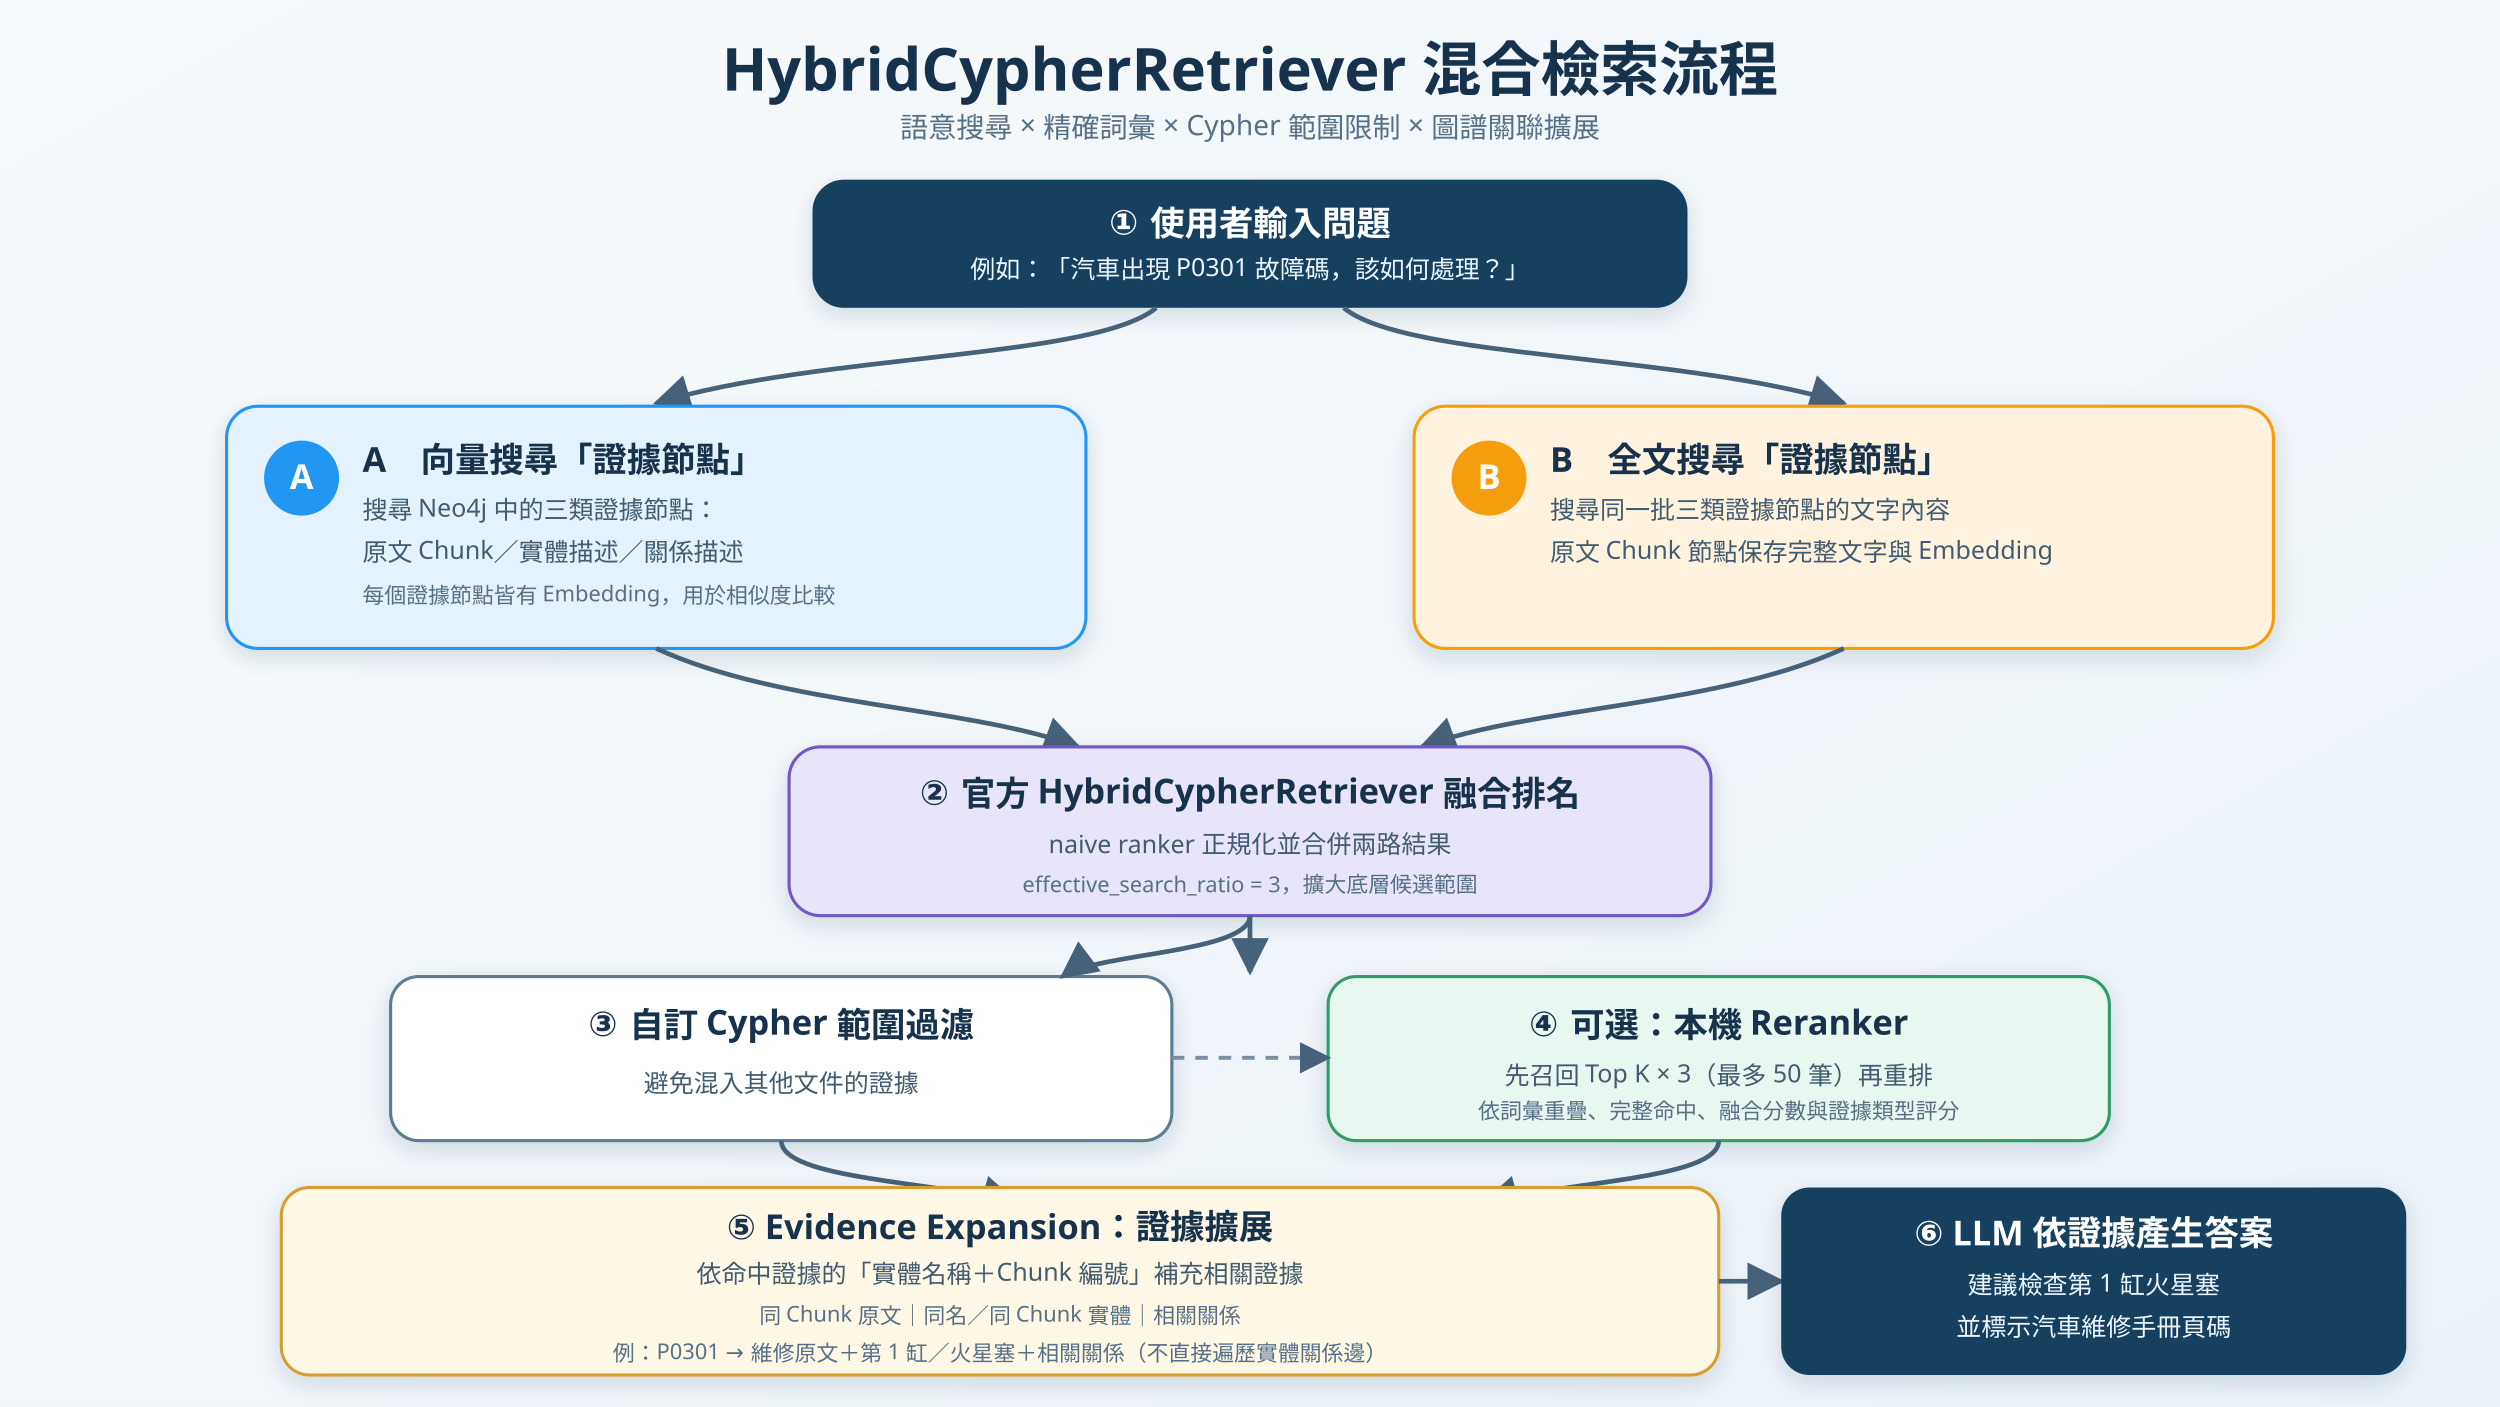
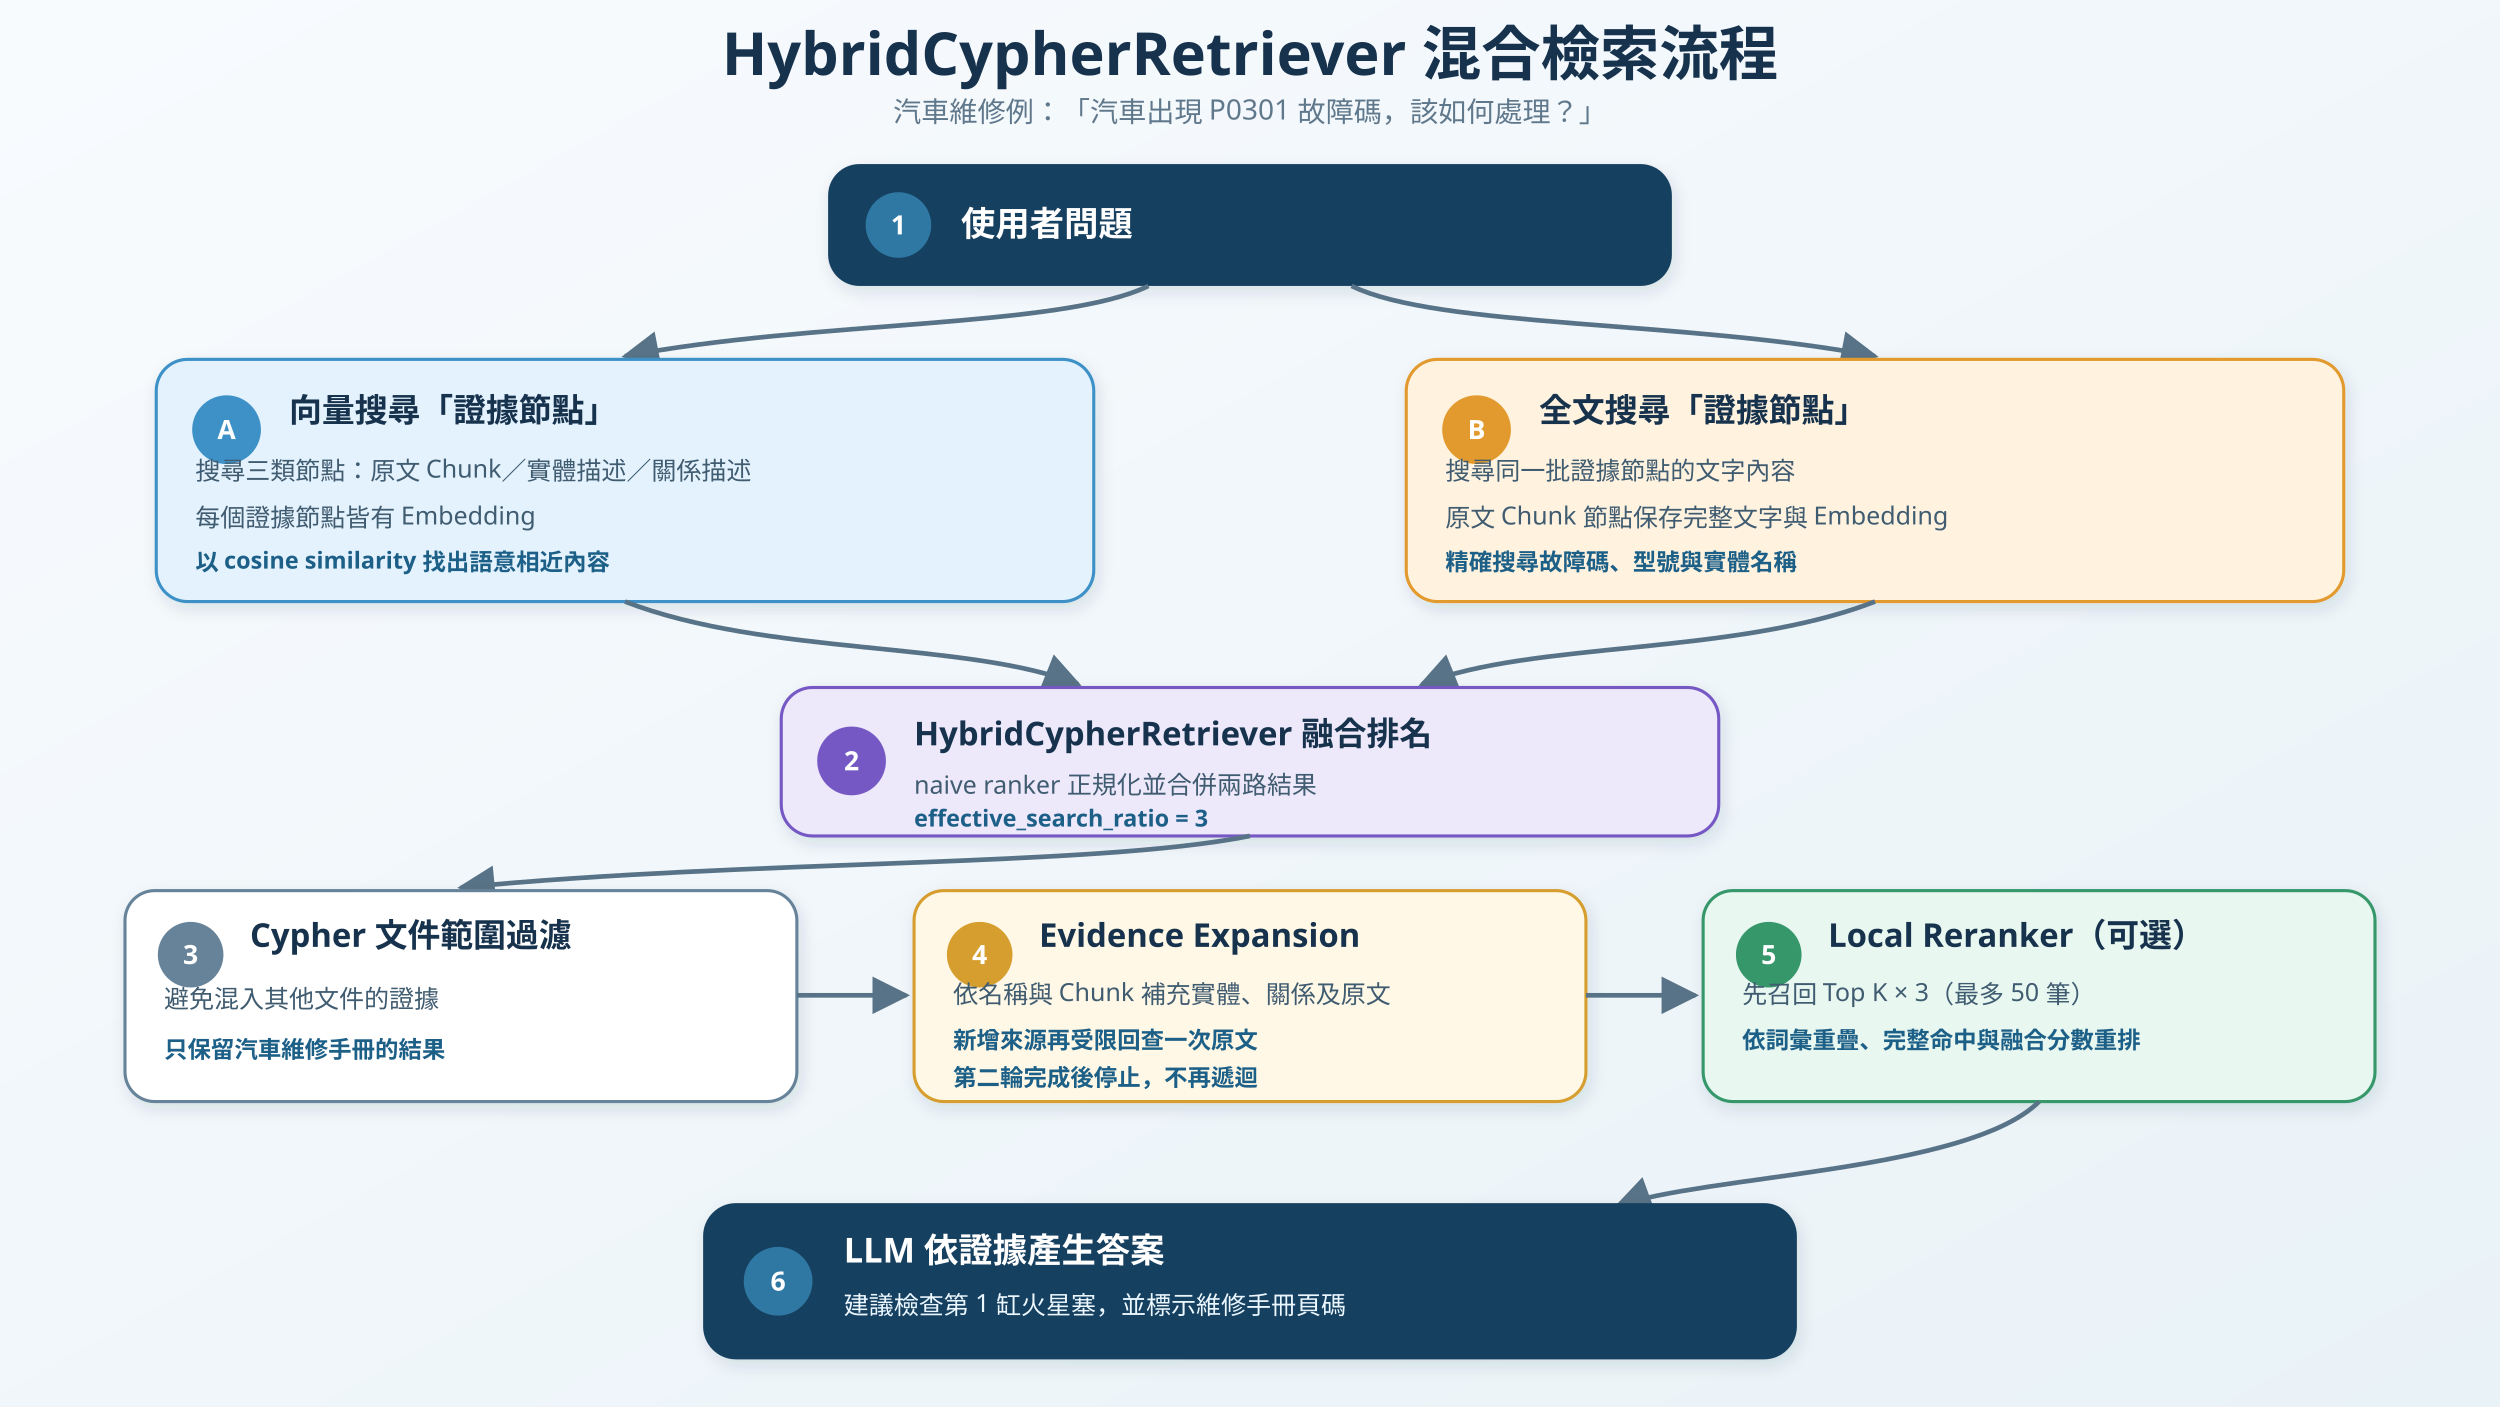
<svg xmlns="http://www.w3.org/2000/svg" width="1600" height="900" viewBox="0 0 1600 900" role="img" aria-labelledby="title desc">
  <defs>
-     <linearGradient id="background" x1="0" y1="0" x2="1" y2="1">
-       <stop offset="0" stop-color="#F7FAFC" />
-       <stop offset="1" stop-color="#EAF2F8" />
+     <linearGradient id="bg" x2="1" y2="1">
+       <stop stop-color="#F8FBFE" />
+       <stop offset="1" stop-color="#E9F2F7" />
    </linearGradient>
-     <filter id="shadow" x="-20%" y="-20%" width="140%" height="140%">
-       <feDropShadow dx="0" dy="5" stdDeviation="7" flood-color="#18324A" flood-opacity="0.14" />
+     <filter id="s" x="-20%" y="-20%" width="140%" height="140%">
+       <feDropShadow dy="4" stdDeviation="5" flood-color="#17324D" flood-opacity=".12" />
    </filter>
-     <marker id="arrow" viewBox="0 0 10 10" refX="9" refY="5" markerWidth="8" markerHeight="8" orient="auto-start-reverse">
-       <path d="M 0 0 L 10 5 L 0 10 z" fill="#46627A" />
+     <marker id="a" viewBox="0 0 10 10" refX="9" refY="5" markerWidth="8" markerHeight="8" orient="auto">
+       <path d="M0 0L10 5 0 10Z" fill="#587387" />
    </marker>
-     <style>
-       .font { font-family: "Noto Sans TC", "Microsoft JhengHei", sans-serif; }
-       .title { font-size: 38px; font-weight: 700; fill: #17324D; }
-       .subtitle { font-size: 18px; fill: #587086; }
-       .box-title { font-size: 22px; font-weight: 700; fill: #17324D; }
-       .body { font-size: 16px; fill: #425B70; }
-       .small { font-size: 14px; fill: #587086; }
-       .white-title { font-size: 22px; font-weight: 700; fill: #FFFFFF; }
-       .white-body { font-size: 16px; fill: #EAF7FF; }
-       .arrow { fill: none; stroke: #46627A; stroke-width: 3; marker-end: url(#arrow); }
-       .dash { fill: none; stroke: #7A8FA3; stroke-width: 2.5; stroke-dasharray: 8 7; marker-end: url(#arrow); }
-     </style>
+     <style>.f{font-family:"Noto Sans TC","Microsoft JhengHei",sans-serif}.t{font-size:38px;font-weight:700;fill:#17324D}.st{font-size:18px;fill:#60788C}.h{font-size:21px;font-weight:700;fill:#17324D}.b{font-size:16px;fill:#405B70}.e{font-size:15px;font-weight:600;fill:#1E6088}.n{font-size:17px;font-weight:700;fill:#fff}.wt{font-size:22px;font-weight:700;fill:#fff}.wb{font-size:16px;fill:#EAF7FF}.ar{fill:none;stroke:#587387;stroke-width:3;marker-end:url(#a)}</style>
  </defs>
-   <rect width="1600" height="900" fill="url(#background)" />
-   <text x="800" y="58" text-anchor="middle" class="font title">HybridCypherRetriever 混合檢索流程</text>
-   <text x="800" y="88" text-anchor="middle" class="font subtitle">語意搜尋 × 精確詞彙 × Cypher 範圍限制 × 圖譜關聯擴展</text>
-   <g filter="url(#shadow)">
-     <rect x="520" y="115" width="560" height="82" rx="20" fill="#173F5F" />
-     <text x="800" y="150" text-anchor="middle" class="font white-title">① 使用者輸入問題</text>
-     <text x="800" y="178" text-anchor="middle" class="font white-body">例如：「汽車出現 P0301 故障碼，該如何處理？」</text>
+   <rect width="1600" height="900" fill="url(#bg)" />
+   <text x="800" y="48" text-anchor="middle" class="f t">HybridCypherRetriever 混合檢索流程</text>
+   <text x="800" y="78" text-anchor="middle" class="f st">汽車維修例：「汽車出現 P0301 故障碼，該如何處理？」</text>
+   <g filter="url(#s)">
+     <rect x="530" y="105" width="540" height="78" rx="20" fill="#173F5F" />
+     <circle cx="575" cy="144" r="21" fill="#2D78A3" />
+     <text x="575" y="150" text-anchor="middle" class="f n">1</text>
+     <text x="615" y="151" class="f wt">使用者問題</text>
  </g>
-   <path d="M 740 197 C 700 230, 525 226, 420 258" class="arrow" />
-   <path d="M 860 197 C 900 230, 1075 226, 1180 258" class="arrow" />
-   <g filter="url(#shadow)">
-     <rect x="145" y="260" width="550" height="155" rx="20" fill="#E3F2FD" stroke="#2196F3" stroke-width="2" />
-     <circle cx="193" cy="306" r="24" fill="#2196F3" />
-     <text x="193" y="313" text-anchor="middle" class="font white-title">A</text>
-     <text x="232" y="302" class="font box-title">A　向量搜尋「證據節點」</text>
-     <text x="232" y="332" class="font body">搜尋 Neo4j 中的三類證據節點：</text>
-     <text x="232" y="359" class="font body">原文 Chunk／實體描述／關係描述</text>
-     <text x="232" y="386" class="font small">每個證據節點皆有 Embedding，用於相似度比較</text>
+   <path d="M735 183C680 210 520 205 400 228" class="ar" />
+   <path d="M865 183C920 210 1080 205 1200 228" class="ar" />
+   <g filter="url(#s)">
+     <rect x="100" y="230" width="600" height="155" rx="20" fill="#E3F2FD" stroke="#3C91C7" stroke-width="2" />
+     <circle cx="145" cy="275" r="22" fill="#3C91C7" />
+     <text x="145" y="281" text-anchor="middle" class="f n">A</text>
+     <text x="185" y="270" class="f h">向量搜尋「證據節點」</text>
+     <text x="125" y="307" class="f b">搜尋三類節點：原文 Chunk／實體描述／關係描述</text>
+     <text x="125" y="337" class="f b">每個證據節點皆有 Embedding</text>
+     <text x="125" y="365" class="f e">以 cosine similarity 找出語意相近內容</text>
  </g>
-   <g filter="url(#shadow)">
-     <rect x="905" y="260" width="550" height="155" rx="20" fill="#FFF3E0" stroke="#F59E0B" stroke-width="2" />
-     <circle cx="953" cy="306" r="24" fill="#F59E0B" />
-     <text x="953" y="313" text-anchor="middle" class="font white-title">B</text>
-     <text x="992" y="302" class="font box-title">B　全文搜尋「證據節點」</text>
-     <text x="992" y="332" class="font body">搜尋同一批三類證據節點的文字內容</text>
-     <text x="992" y="359" class="font body">原文 Chunk 節點保存完整文字與 Embedding</text>
+   <g filter="url(#s)">
+     <rect x="900" y="230" width="600" height="155" rx="20" fill="#FFF3E0" stroke="#E29A2D" stroke-width="2" />
+     <circle cx="945" cy="275" r="22" fill="#E29A2D" />
+     <text x="945" y="281" text-anchor="middle" class="f n">B</text>
+     <text x="985" y="270" class="f h">全文搜尋「證據節點」</text>
+     <text x="925" y="307" class="f b">搜尋同一批證據節點的文字內容</text>
+     <text x="925" y="337" class="f b">原文 Chunk 節點保存完整文字與 Embedding</text>
+     <text x="925" y="365" class="f e">精確搜尋故障碼、型號與實體名稱</text>
  </g>
-   <path d="M 420 415 C 500 452, 620 452, 690 478" class="arrow" />
-   <path d="M 1180 415 C 1100 452, 980 452, 910 478" class="arrow" />
-   <g filter="url(#shadow)">
-     <rect x="505" y="478" width="590" height="108" rx="20" fill="#E8E5FA" stroke="#7357C8" stroke-width="2" />
-     <text x="800" y="515" text-anchor="middle" class="font box-title">② 官方 HybridCypherRetriever 融合排名</text>
-     <text x="800" y="546" text-anchor="middle" class="font body">naive ranker 正規化並合併兩路結果</text>
-     <text x="800" y="571" text-anchor="middle" class="font small">effective_search_ratio = 3，擴大底層候選範圍</text>
+   <path d="M400 385C490 420 620 410 690 438" class="ar" />
+   <path d="M1200 385C1110 420 980 410 910 438" class="ar" />
+   <g filter="url(#s)">
+     <rect x="500" y="440" width="600" height="95" rx="20" fill="#EDE8FA" stroke="#7659C5" stroke-width="2" />
+     <circle cx="545" cy="487" r="22" fill="#7659C5" />
+     <text x="545" y="493" text-anchor="middle" class="f n">2</text>
+     <text x="585" y="477" class="f h">HybridCypherRetriever 融合排名</text>
+     <text x="585" y="508" class="f b">naive ranker 正規化並合併兩路結果</text>
+     <text x="585" y="529" class="f e">effective_search_ratio = 3</text>
  </g>
-   <path d="M 800 586 L 800 622" class="arrow" />
-   <g filter="url(#shadow)">
-     <rect x="250" y="625" width="500" height="105" rx="18" fill="#FFFFFF" stroke="#5D7C91" stroke-width="2" />
-     <text x="500" y="663" text-anchor="middle" class="font box-title">③ 自訂 Cypher 範圍過濾</text>
-     <text x="500" y="699" text-anchor="middle" class="font body">避免混入其他文件的證據</text>
+   <path d="M800 535C700 555 480 550 295 568" class="ar" />
+   <g filter="url(#s)">
+     <rect x="80" y="570" width="430" height="135" rx="19" fill="#FFFFFF" stroke="#668399" stroke-width="2" />
+     <circle cx="122" cy="611" r="21" fill="#668399" />
+     <text x="122" y="617" text-anchor="middle" class="f n">3</text>
+     <text x="160" y="606" class="f h">Cypher 文件範圍過濾</text>
+     <text x="105" y="645" class="f b">避免混入其他文件的證據</text>
+     <text x="105" y="677" class="f e">只保留汽車維修手冊的結果</text>
  </g>
-   <g filter="url(#shadow)">
-     <rect x="850" y="625" width="500" height="105" rx="18" fill="#E8F7F0" stroke="#2E9D68" stroke-width="2" />
-     <text x="1100" y="663" text-anchor="middle" class="font box-title">④ 可選：本機 Reranker</text>
-     <text x="1100" y="694" text-anchor="middle" class="font body">先召回 Top K × 3（最多 50 筆）再重排</text>
-     <text x="1100" y="716" text-anchor="middle" class="font small">依詞彙重疊、完整命中、融合分數與證據類型評分</text>
+   <path d="M510 637H580" class="ar" />
+   <g filter="url(#s)">
+     <rect x="585" y="570" width="430" height="135" rx="19" fill="#FFF8E6" stroke="#D69E2E" stroke-width="2" />
+     <circle cx="627" cy="611" r="21" fill="#D69E2E" />
+     <text x="627" y="617" text-anchor="middle" class="f n">4</text>
+     <text x="665" y="606" class="f h">Evidence Expansion</text>
+     <text x="610" y="642" class="f b">依名稱與 Chunk 補充實體、關係及原文</text>
+     <text x="610" y="671" class="f e">新增來源再受限回查一次原文</text>
+     <text x="610" y="695" class="f e">第二輪完成後停止，不再遞迴</text>
  </g>
-   <path d="M 800 586 C 800 610, 700 610, 680 625" class="arrow" />
-   <path d="M 750 677 L 850 677" class="dash" />
-   <path d="M 500 730 C 500 755, 600 756, 650 770" class="arrow" />
-   <path d="M 1100 730 C 1100 755, 1000 756, 950 770" class="arrow" />
-   <g filter="url(#shadow)">
-     <rect x="180" y="760" width="920" height="120" rx="18" fill="#FFF8E6" stroke="#D69E2E" stroke-width="2" />
-     <text x="640" y="793" text-anchor="middle" class="font box-title">⑤ Evidence Expansion：證據擴展</text>
-     <text x="640" y="821" text-anchor="middle" class="font body">依命中證據的「實體名稱＋Chunk 編號」補充相關證據</text>
-     <text x="640" y="847" text-anchor="middle" class="font small">同 Chunk 原文｜同名／同 Chunk 實體｜相關關係</text>
-     <text x="640" y="871" text-anchor="middle" class="font small">例：P0301 → 維修原文＋第 1 缸／火星塞＋相關關係（不直接遍歷實體關係邊）</text>
+   <path d="M1015 637H1085" class="ar" />
+   <g filter="url(#s)">
+     <rect x="1090" y="570" width="430" height="135" rx="19" fill="#E8F7F0" stroke="#35976A" stroke-width="2" />
+     <circle cx="1132" cy="611" r="21" fill="#35976A" />
+     <text x="1132" y="617" text-anchor="middle" class="f n">5</text>
+     <text x="1170" y="606" class="f h">Local Reranker（可選）</text>
+     <text x="1115" y="642" class="f b">先召回 Top K × 3（最多 50 筆）</text>
+     <text x="1115" y="671" class="f e">依詞彙重疊、完整命中與融合分數重排</text>
  </g>
-   <path d="M 1100 820 L 1140 820" class="arrow" />
-   <g filter="url(#shadow)">
-     <rect x="1140" y="760" width="400" height="120" rx="18" fill="#173F5F" />
-     <text x="1340" y="797" text-anchor="middle" class="font white-title">⑥ LLM 依證據產生答案</text>
-     <text x="1340" y="828" text-anchor="middle" class="font white-body">建議檢查第 1 缸火星塞</text>
-     <text x="1340" y="855" text-anchor="middle" class="font white-body">並標示汽車維修手冊頁碼</text>
+   <path d="M1305 705C1260 750 1090 752 1035 772" class="ar" />
+   <g filter="url(#s)">
+     <rect x="450" y="770" width="700" height="100" rx="21" fill="#173F5F" />
+     <circle cx="498" cy="820" r="22" fill="#2D78A3" />
+     <text x="498" y="826" text-anchor="middle" class="f n">6</text>
+     <text x="540" y="808" class="f wt">LLM 依證據產生答案</text>
+     <text x="540" y="841" class="f wb">建議檢查第 1 缸火星塞，並標示維修手冊頁碼</text>
  </g>
</svg>
